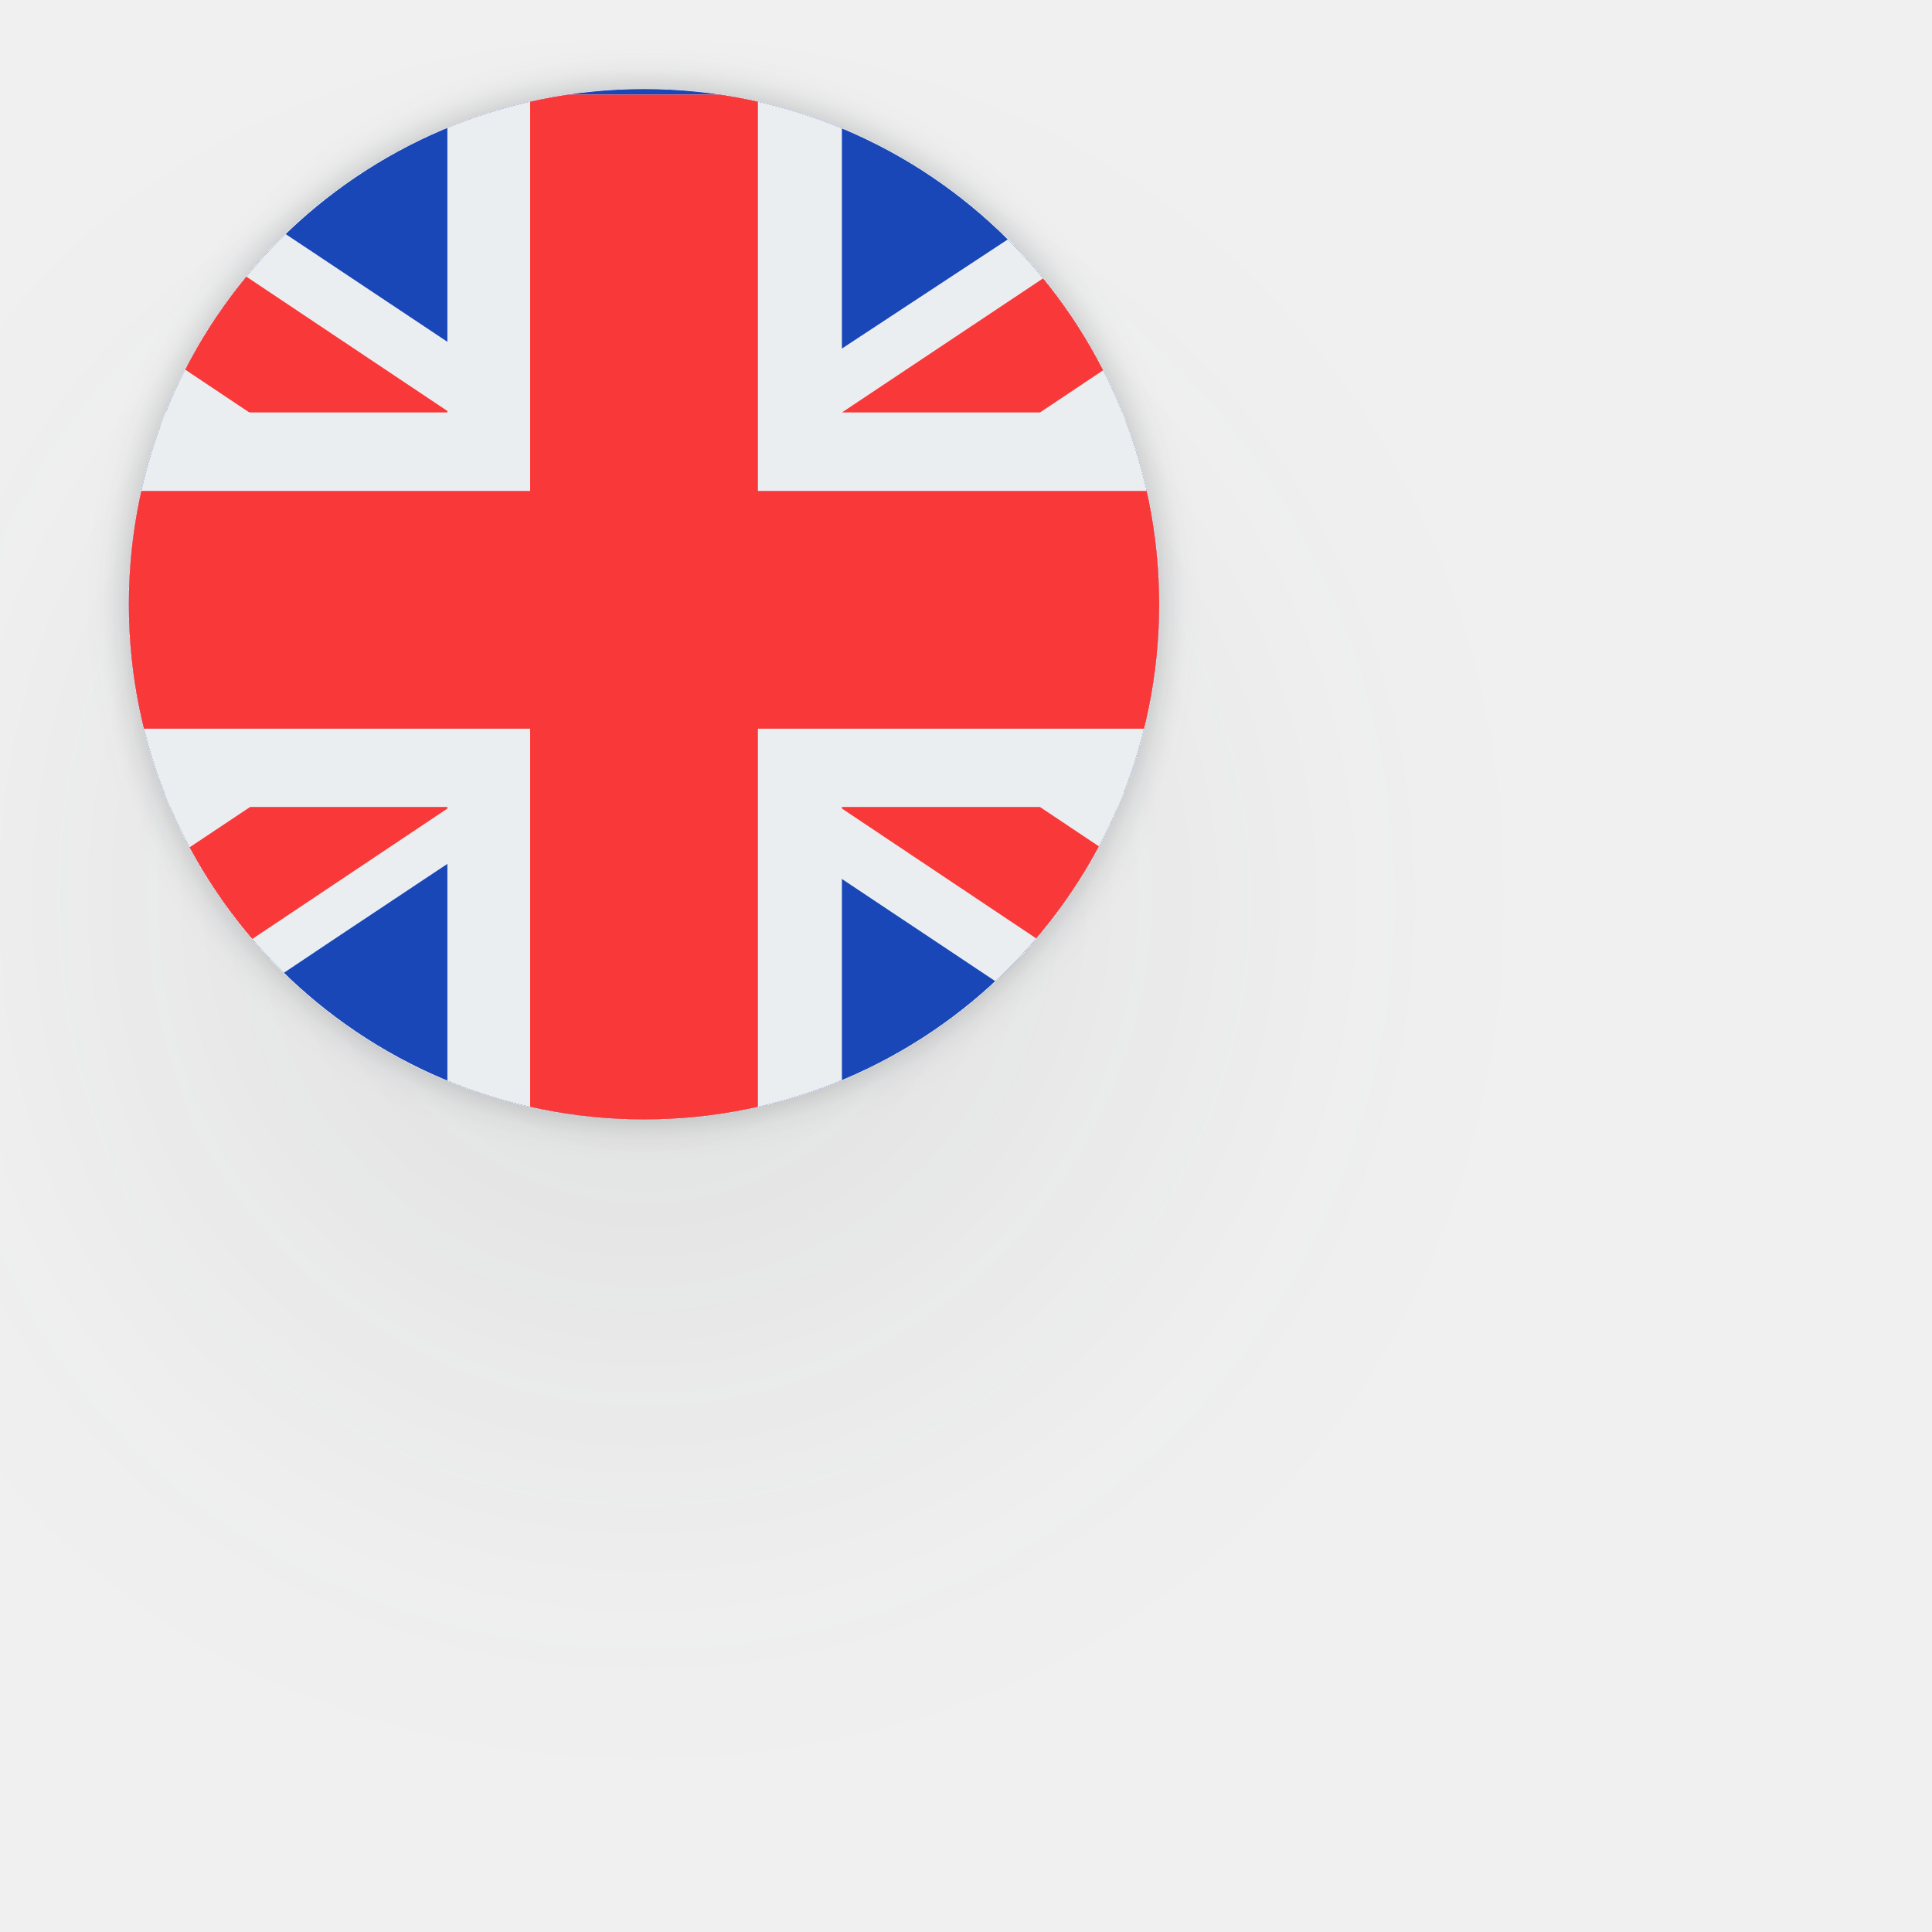
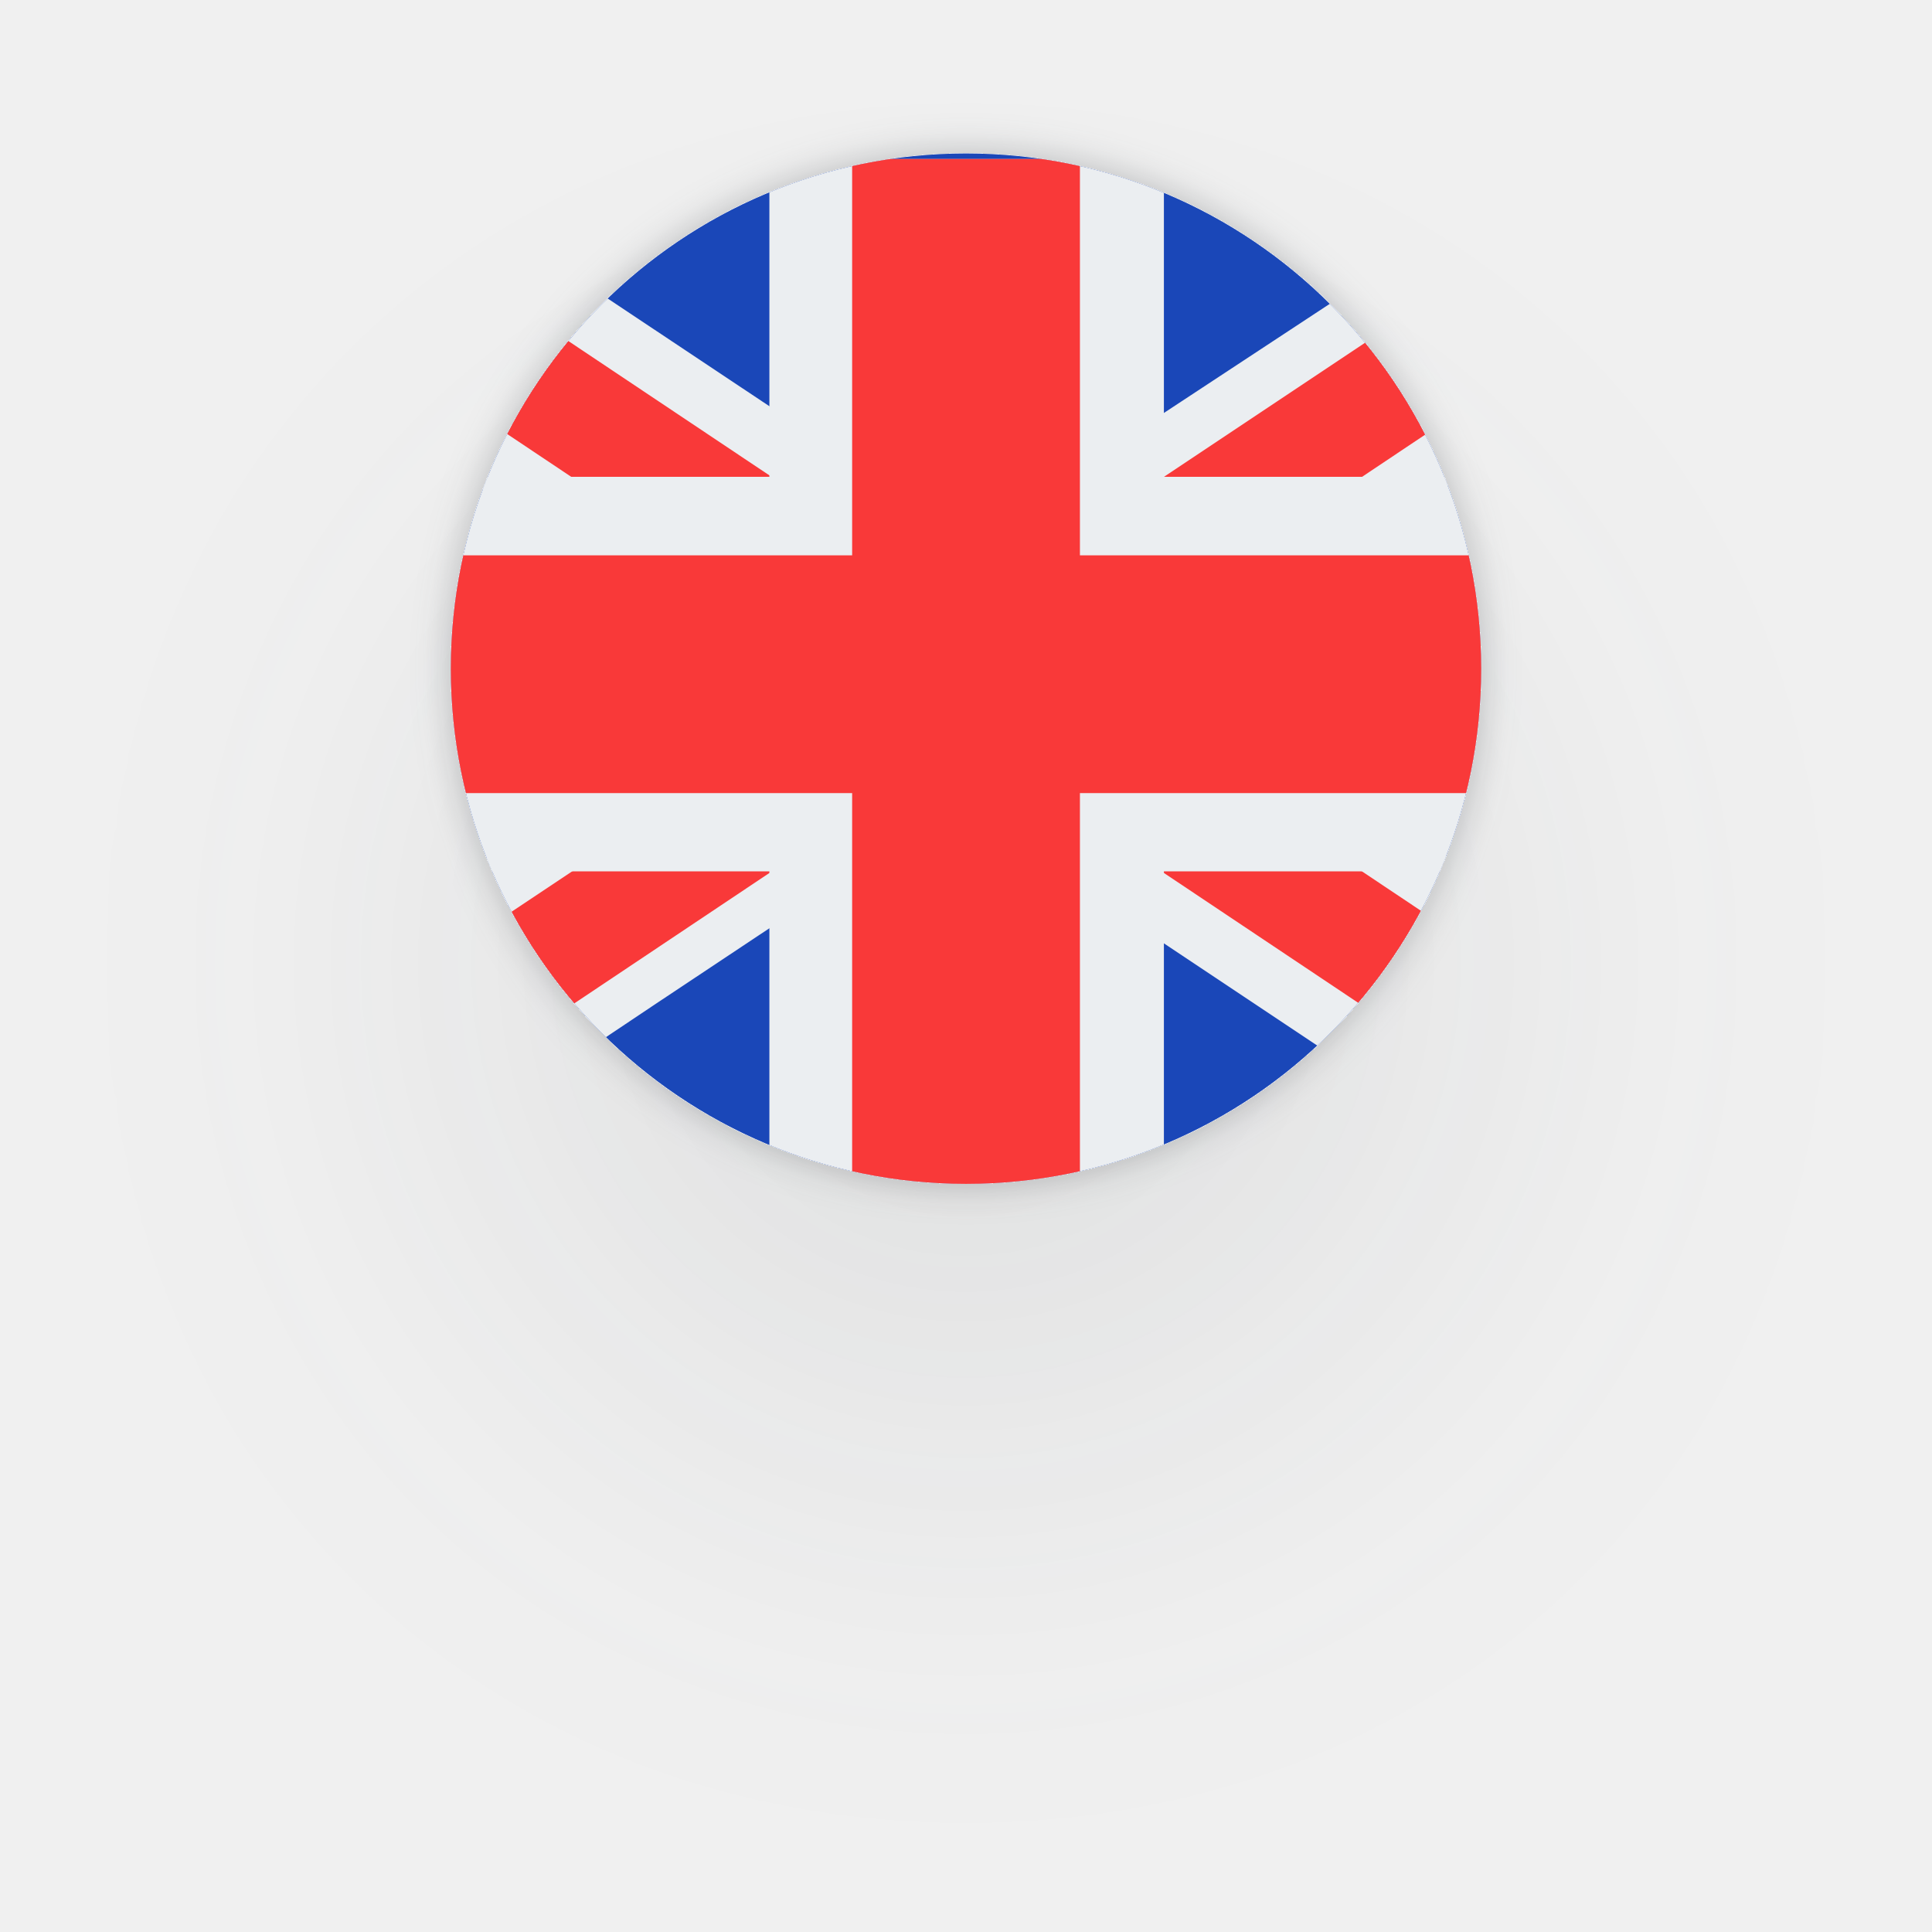
- <svg xmlns="http://www.w3.org/2000/svg" width="30" height="30" viewBox="5 1 30 30" fill="none">
-   <g filter="url(#filter0_dd_6101_1528)">
-     <g clip-path="url(#clip0_6101_1528)">
+ <svg xmlns="http://www.w3.org/2000/svg" width="30" height="30" viewBox="0 0 30 30" fill="none">
+   <g filter="url(#filter0_dd_6203_1881)">
+     <g clip-path="url(#clip0_6203_1881)">
      <rect x="7" y="2.383" width="16" height="16" rx="8" fill="#1A47B8" />
      <path fill-rule="evenodd" clip-rule="evenodd" d="M6.184 2.469H3.801V5.135L23.805 18.469L26.201 18.469V15.802L6.184 2.469Z" fill="#EBEEF1" />
      <path d="M4.596 2.469L26.201 16.907V18.469L25.425 18.469L3.801 4.016V2.469H4.596Z" fill="#F93939" />
      <path fill-rule="evenodd" clip-rule="evenodd" d="M24.067 2.469H26.201V5.135C26.201 5.135 12.345 14.019 5.934 18.469H3.801V15.802L24.067 2.469Z" fill="#EBEEF1" />
      <path d="M26.201 2.469H25.477L3.801 16.919V18.469H4.596L26.201 4.028V2.469Z" fill="#F93939" />
      <path fill-rule="evenodd" clip-rule="evenodd" d="M11.947 2.469H18.073V7.404H26.201V13.53H18.073V18.469H11.947V13.53H3.801V7.404H11.947V2.469Z" fill="#EBEEF1" />
      <path fill-rule="evenodd" clip-rule="evenodd" d="M13.232 2.469H16.769V8.623H26.201V12.315H16.769V18.469H13.232V12.315H3.801V8.623H13.232V2.469Z" fill="#F93939" />
    </g>
  </g>
  <defs>
-     <filter id="filter0_dd_6101_1528" x="0.143" y="0.097" width="29.714" height="29.714" filterUnits="userSpaceOnUse" color-interpolation-filters="sRGB">
+     <filter id="filter0_dd_6203_1881" x="0.143" y="0.097" width="29.714" height="29.714" filterUnits="userSpaceOnUse" color-interpolation-filters="sRGB">
      <feFlood flood-opacity="0" result="BackgroundImageFix" />
      <feColorMatrix in="SourceAlpha" type="matrix" values="0 0 0 0 0 0 0 0 0 0 0 0 0 0 0 0 0 0 127 0" result="hardAlpha" />
      <feOffset dy="4.571" />
      <feGaussianBlur stdDeviation="3.429" />
      <feComposite in2="hardAlpha" operator="out" />
      <feColorMatrix type="matrix" values="0 0 0 0 0.259 0 0 0 0 0.278 0 0 0 0 0.298 0 0 0 0.08 0" />
-       <feBlend mode="normal" in2="BackgroundImageFix" result="effect1_dropShadow_6101_1528" />
+       <feBlend mode="normal" in2="BackgroundImageFix" result="effect1_dropShadow_6203_1881" />
      <feColorMatrix in="SourceAlpha" type="matrix" values="0 0 0 0 0 0 0 0 0 0 0 0 0 0 0 0 0 0 127 0" result="hardAlpha" />
      <feOffset />
      <feGaussianBlur stdDeviation="0.286" />
      <feComposite in2="hardAlpha" operator="out" />
      <feColorMatrix type="matrix" values="0 0 0 0 0.259 0 0 0 0 0.278 0 0 0 0 0.298 0 0 0 0.32 0" />
-       <feBlend mode="normal" in2="effect1_dropShadow_6101_1528" result="effect2_dropShadow_6101_1528" />
-       <feBlend mode="normal" in="SourceGraphic" in2="effect2_dropShadow_6101_1528" result="shape" />
+       <feBlend mode="normal" in2="effect1_dropShadow_6203_1881" result="effect2_dropShadow_6203_1881" />
+       <feBlend mode="normal" in="SourceGraphic" in2="effect2_dropShadow_6203_1881" result="shape" />
    </filter>
-     <clipPath id="clip0_6101_1528">
+     <clipPath id="clip0_6203_1881">
      <rect x="7" y="2.383" width="16" height="16" rx="8" fill="white" />
    </clipPath>
  </defs>
</svg>
